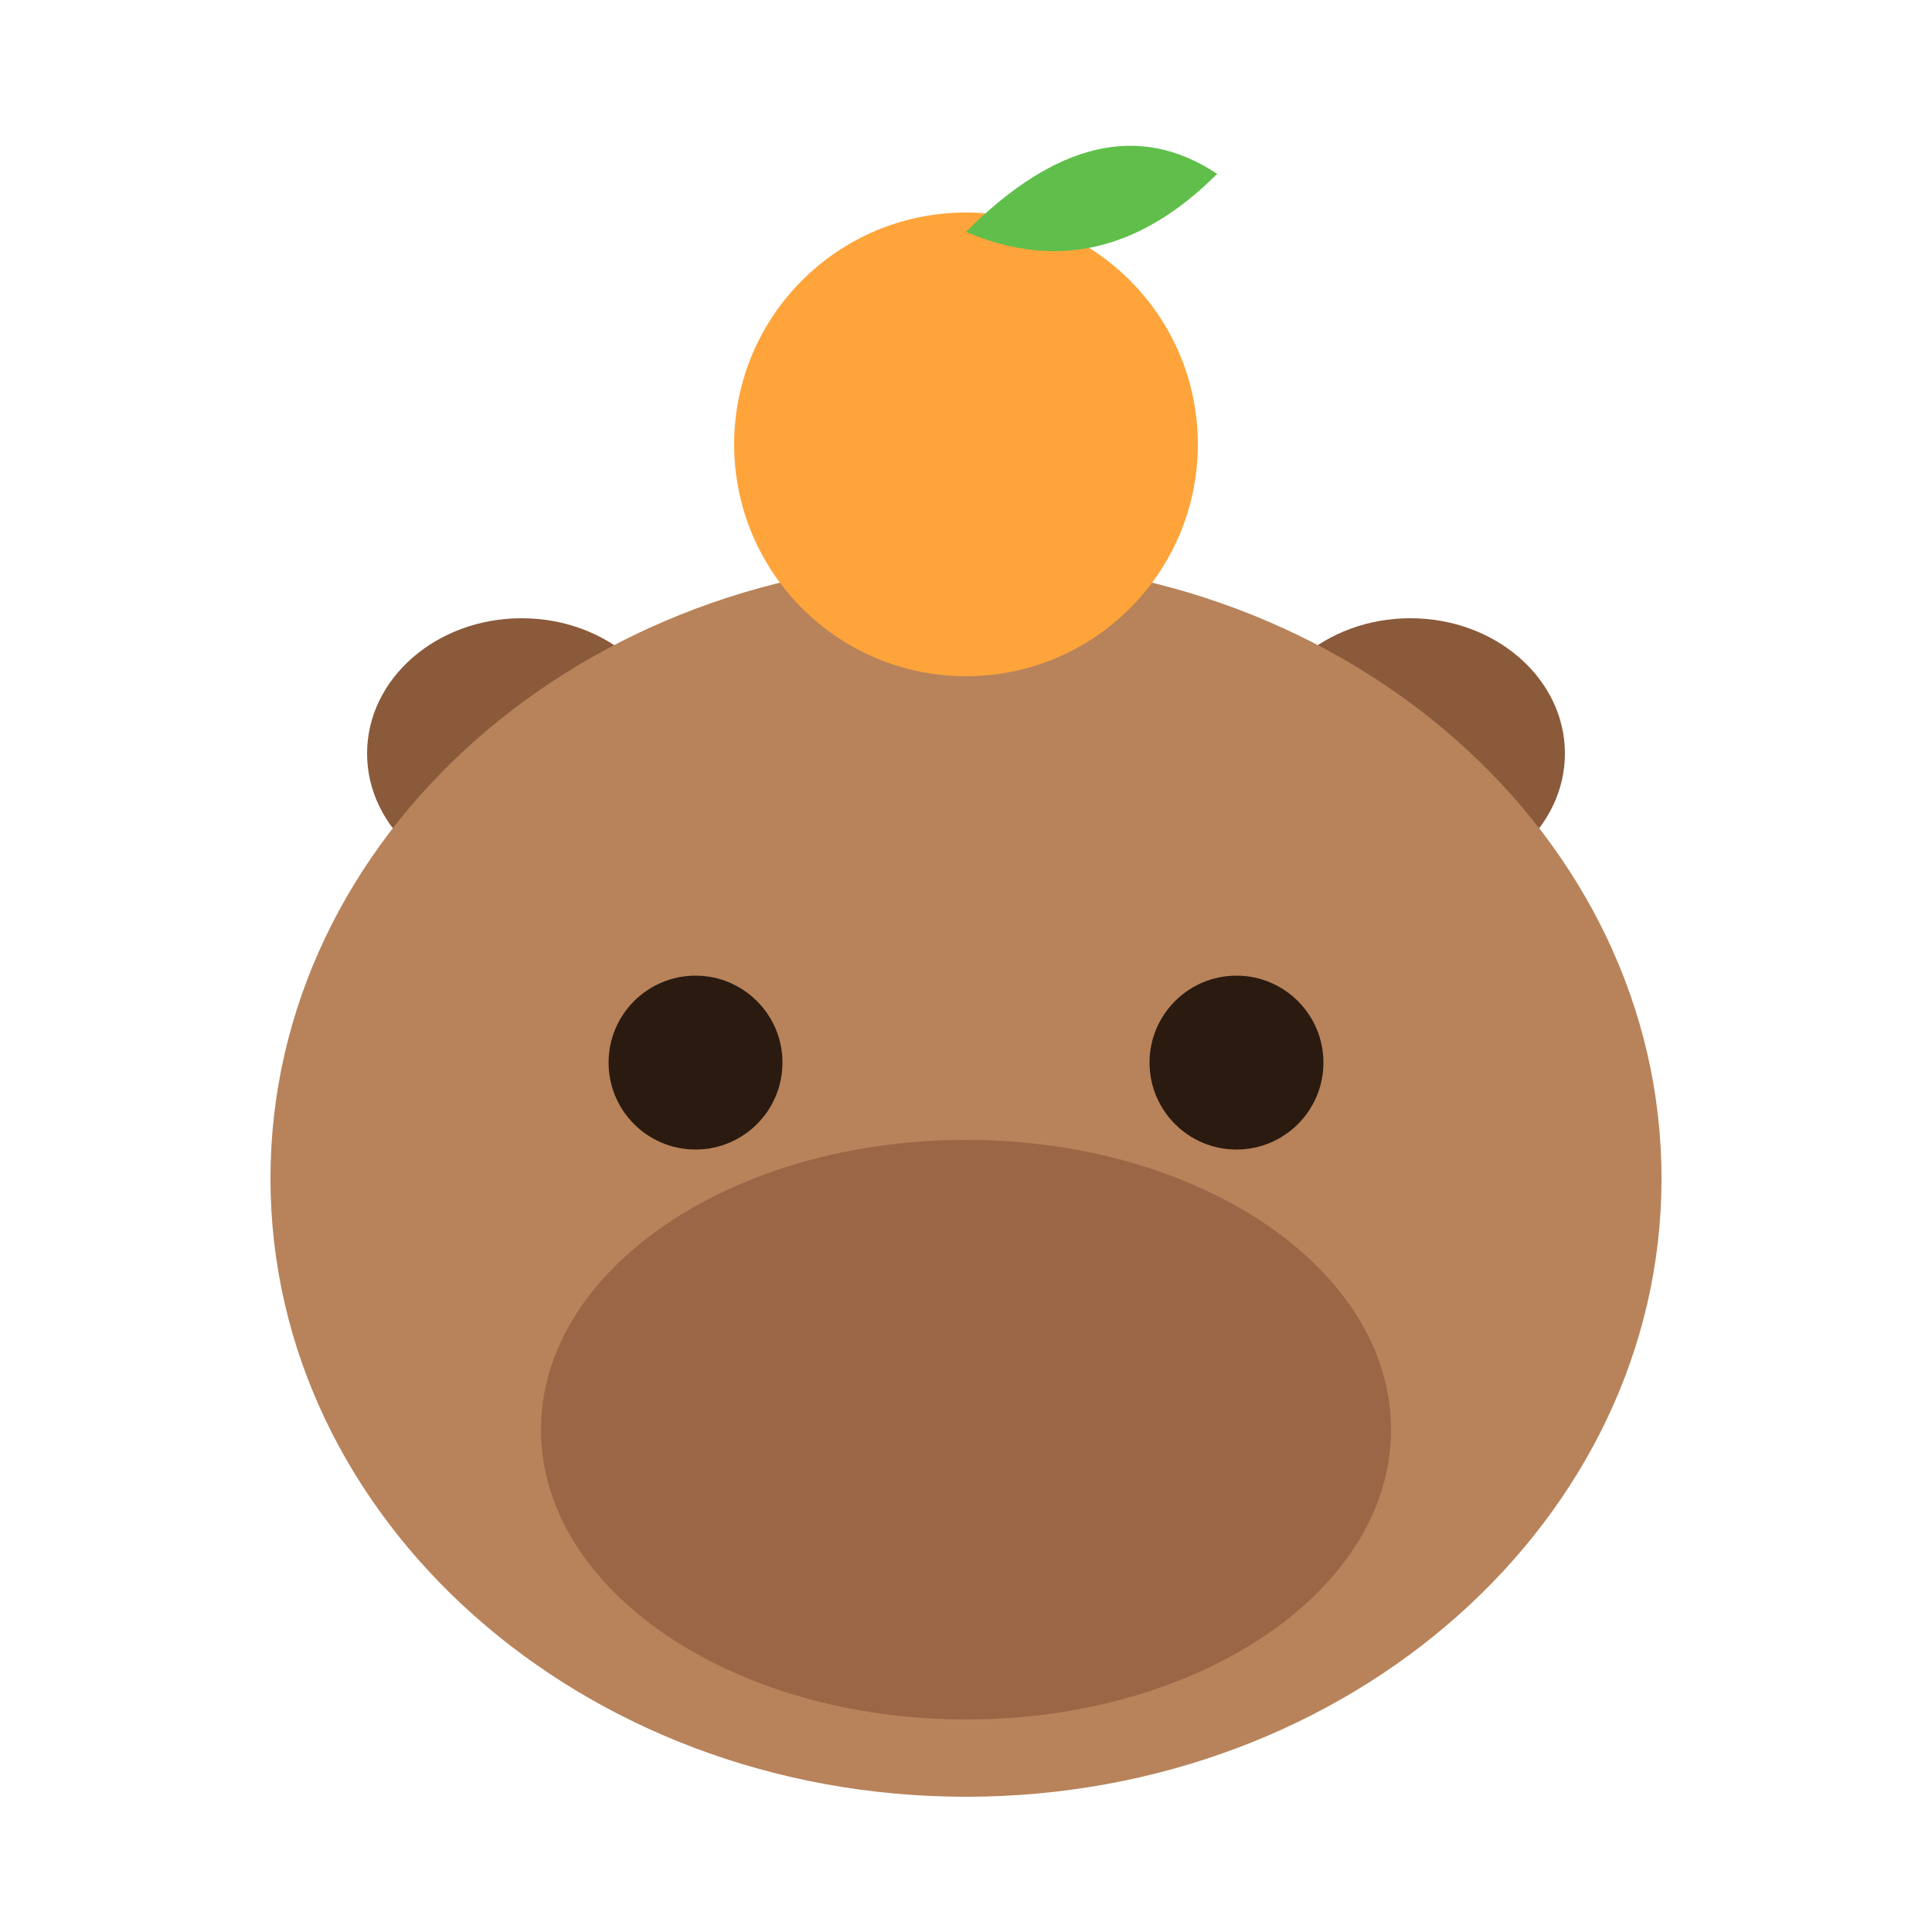
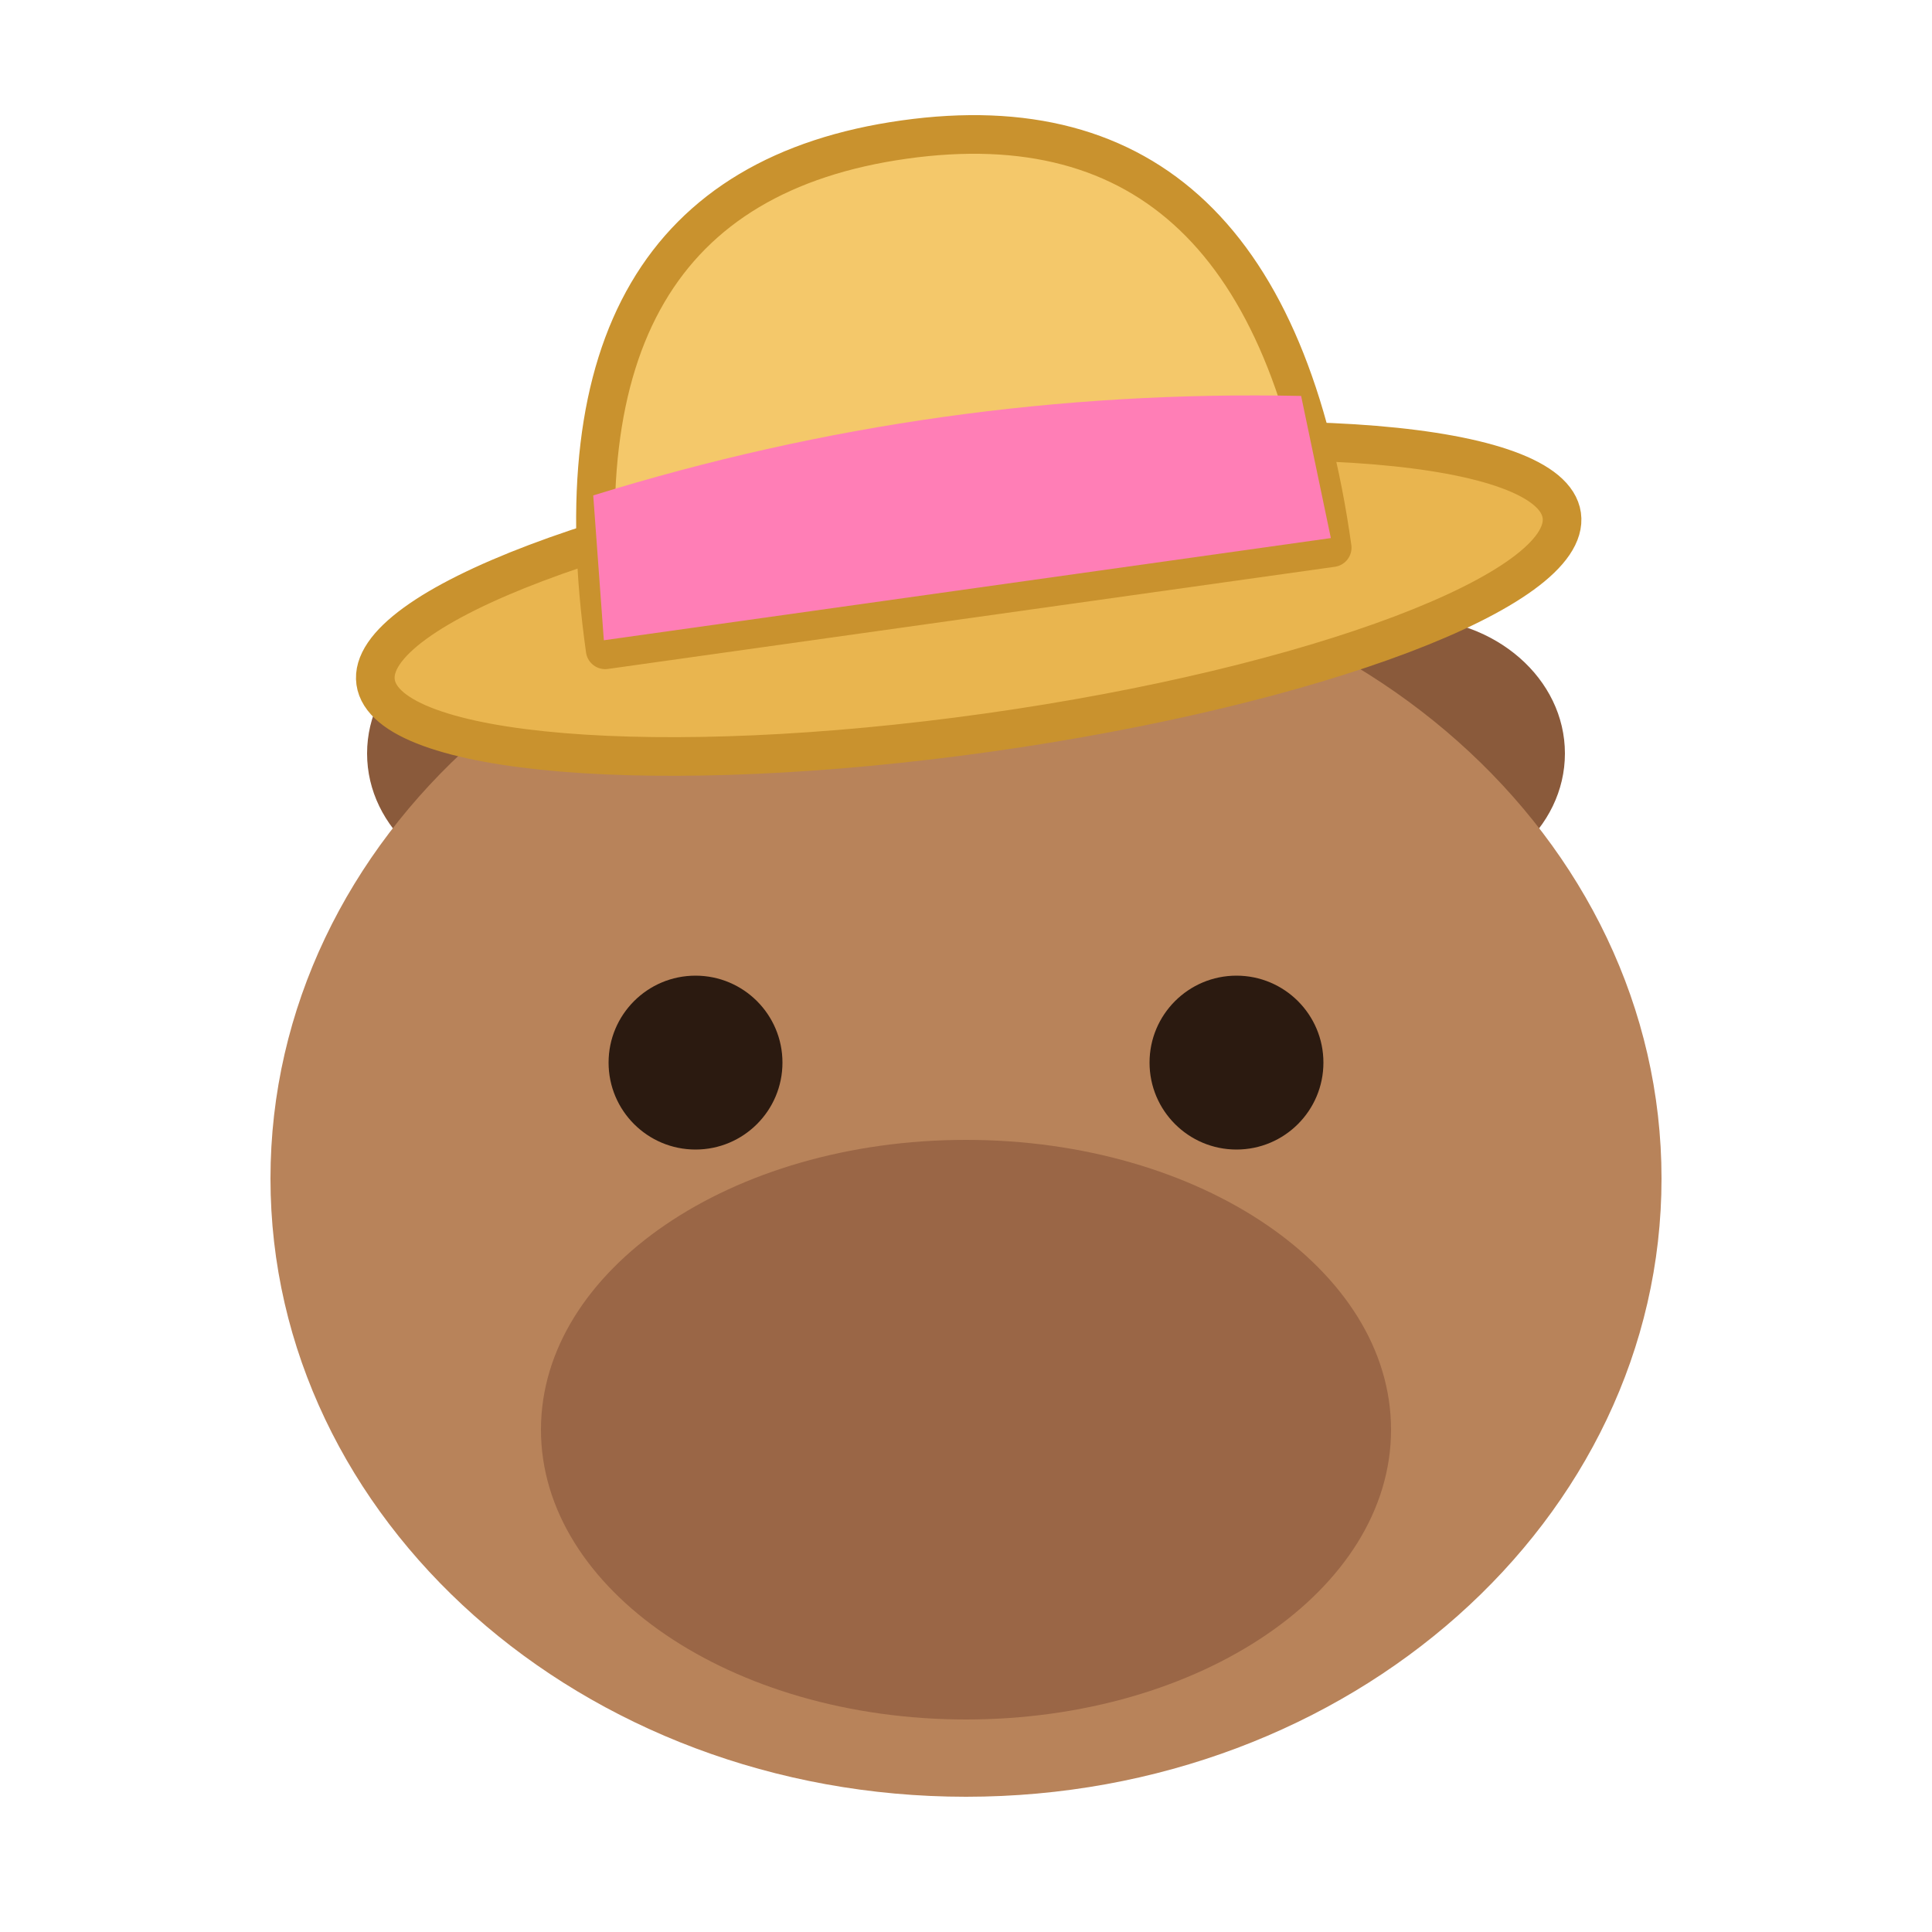
<svg xmlns="http://www.w3.org/2000/svg" viewBox="0 0 200 200">
  <ellipse cx="54" cy="78" rx="16" ry="14" fill="#8a5a3b" />
  <ellipse cx="146" cy="78" rx="16" ry="14" fill="#8a5a3b" />
  <ellipse cx="100" cy="122" rx="72" ry="64" fill="#b8835a" />
  <ellipse cx="100" cy="148" rx="44" ry="30" fill="#9a6646" />
  <circle cx="72" cy="110" r="9" fill="#2b1a10" />
  <circle cx="128" cy="110" r="9" fill="#2b1a10" />
-   <circle cx="100" cy="46" r="24" fill="#ffa43a" />
-   <path d="M100 24 q14 -14 26 -6 q-12 12 -26 6 z" fill="#5fbf4a" />
+   <g transform="rotate(-8 100 60)">
+     <ellipse cx="100" cy="62" rx="62" ry="14" fill="#e9b54f" stroke="#c9922e" stroke-width="4" />
+     <path d="M62 62 Q62 14 100 14 Q138 14 138 62 Z" fill="#f4c86a" stroke="#c9922e" stroke-width="4" stroke-linejoin="round" />
+     <path d="M63 46 Q100 40 137 46 L138 61 L62 61 Z" fill="#ff7eb6" />
+   </g>
</svg>
